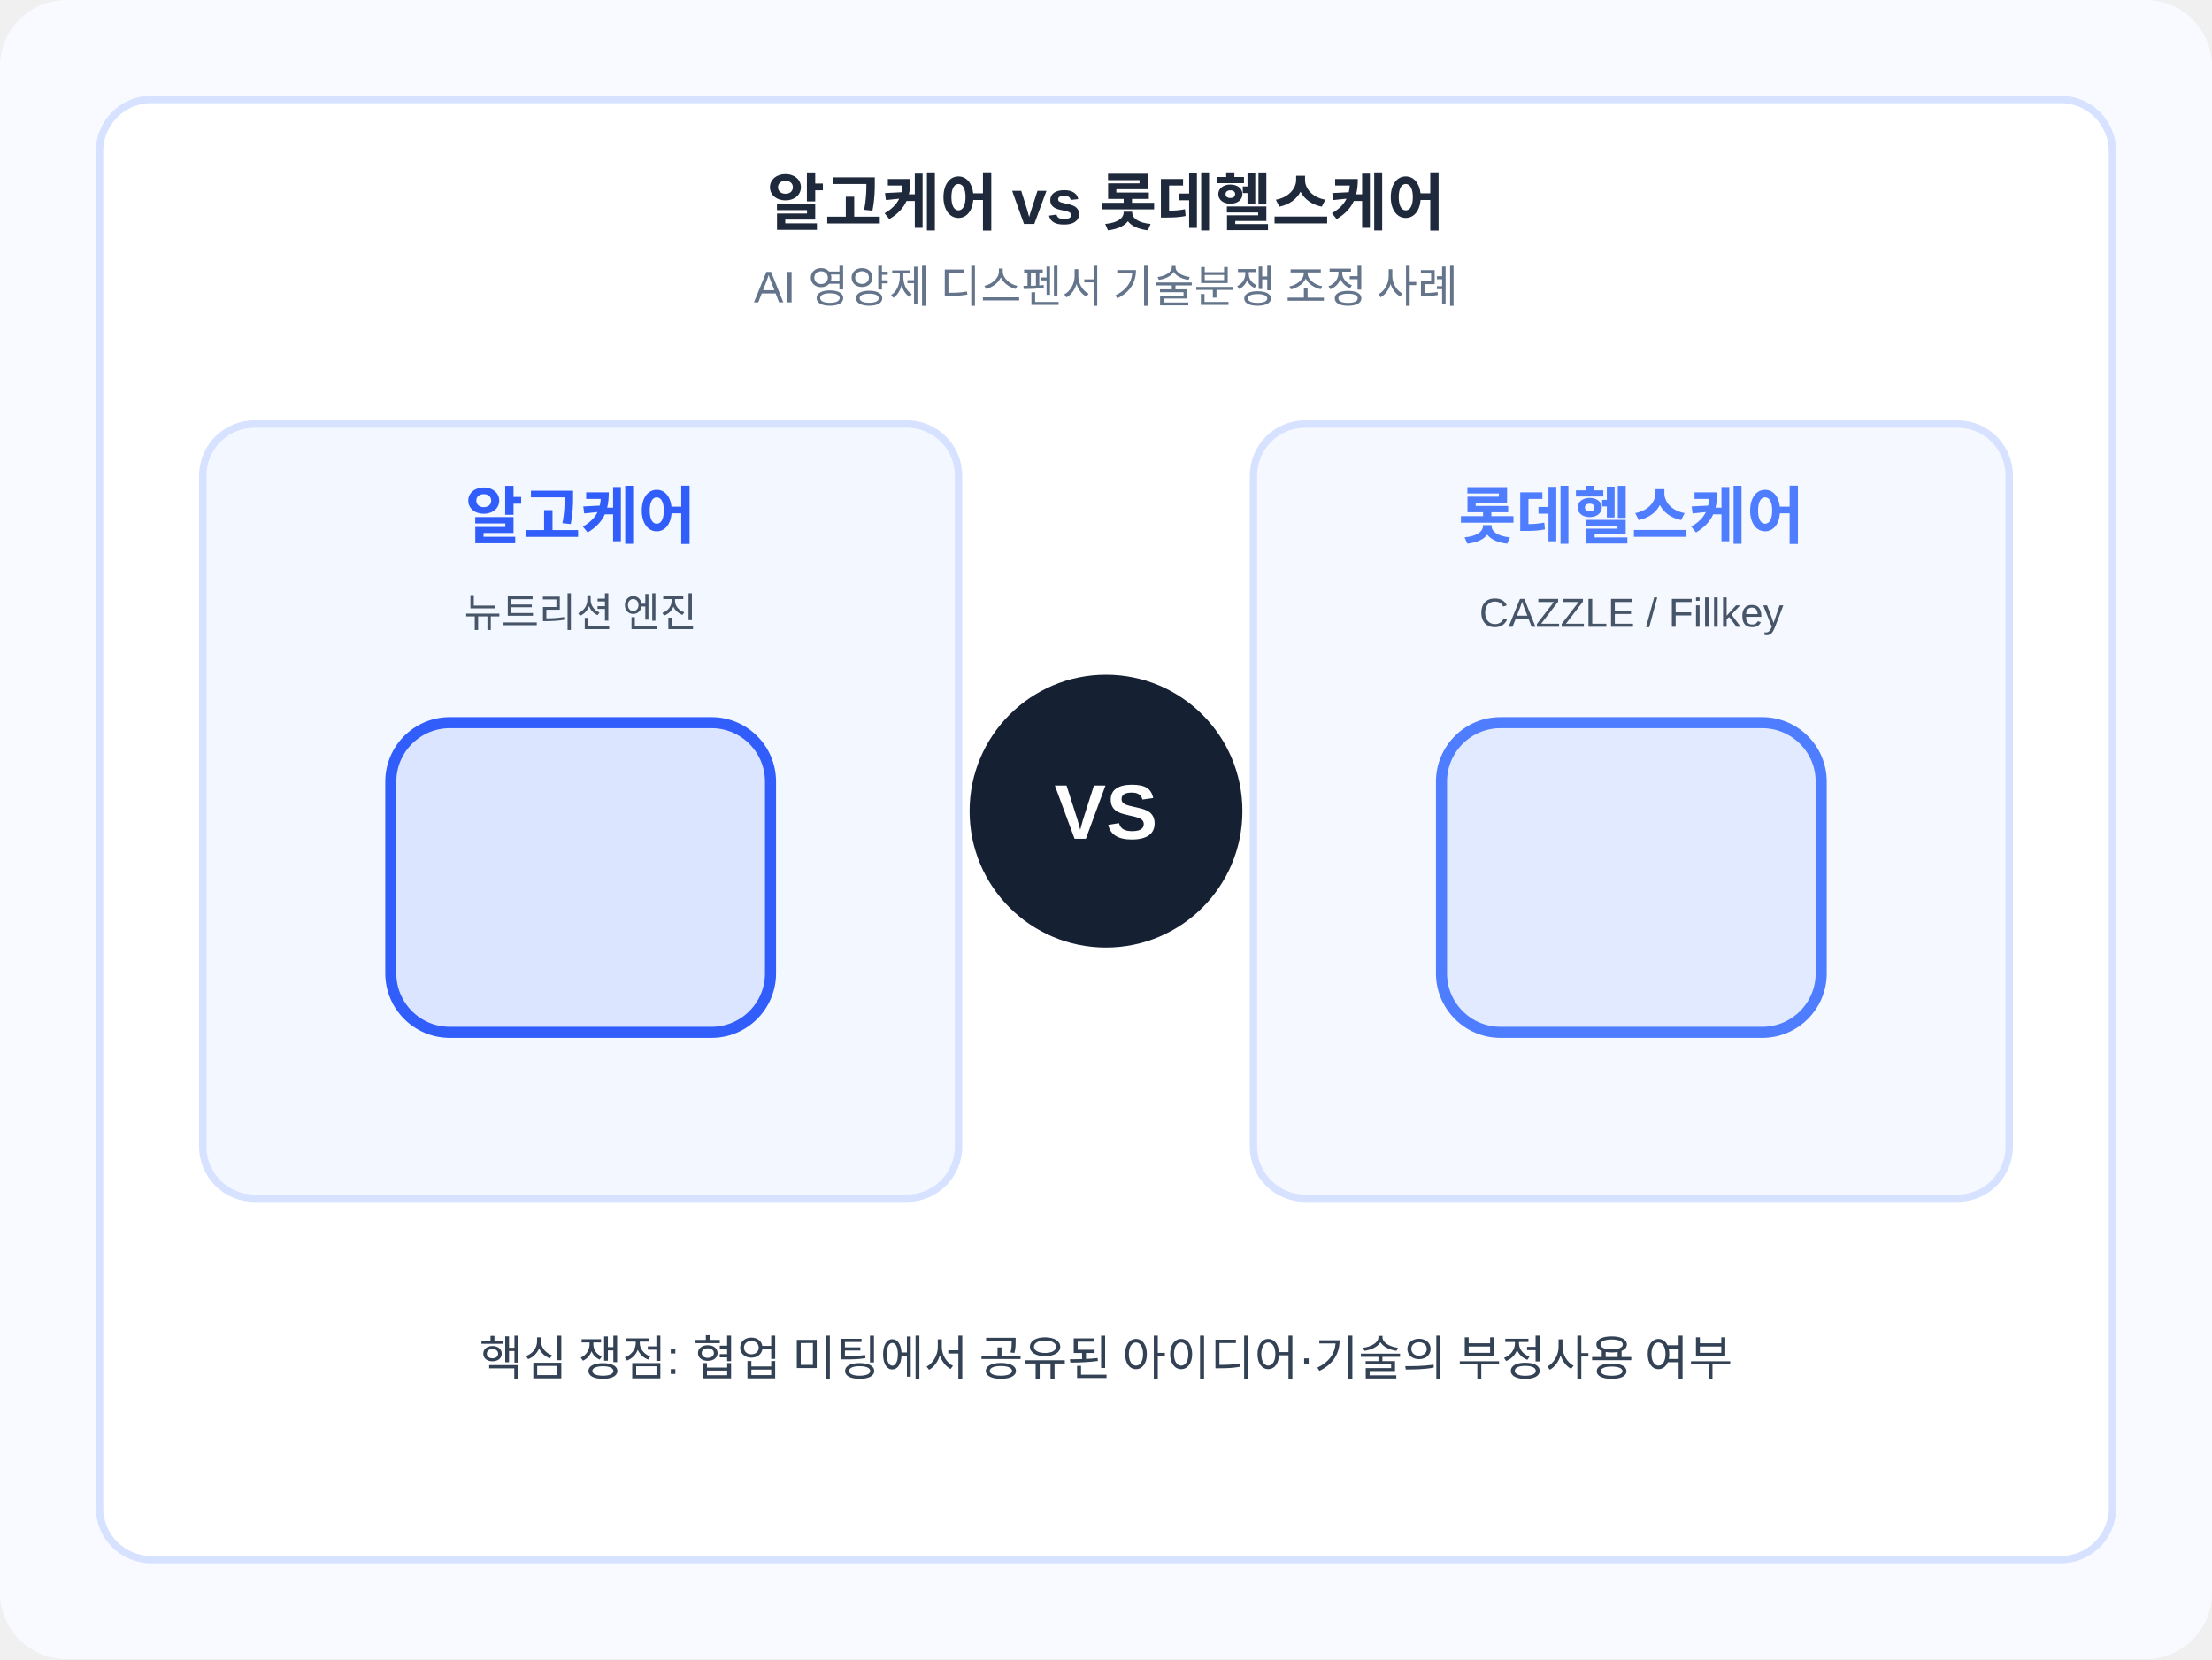
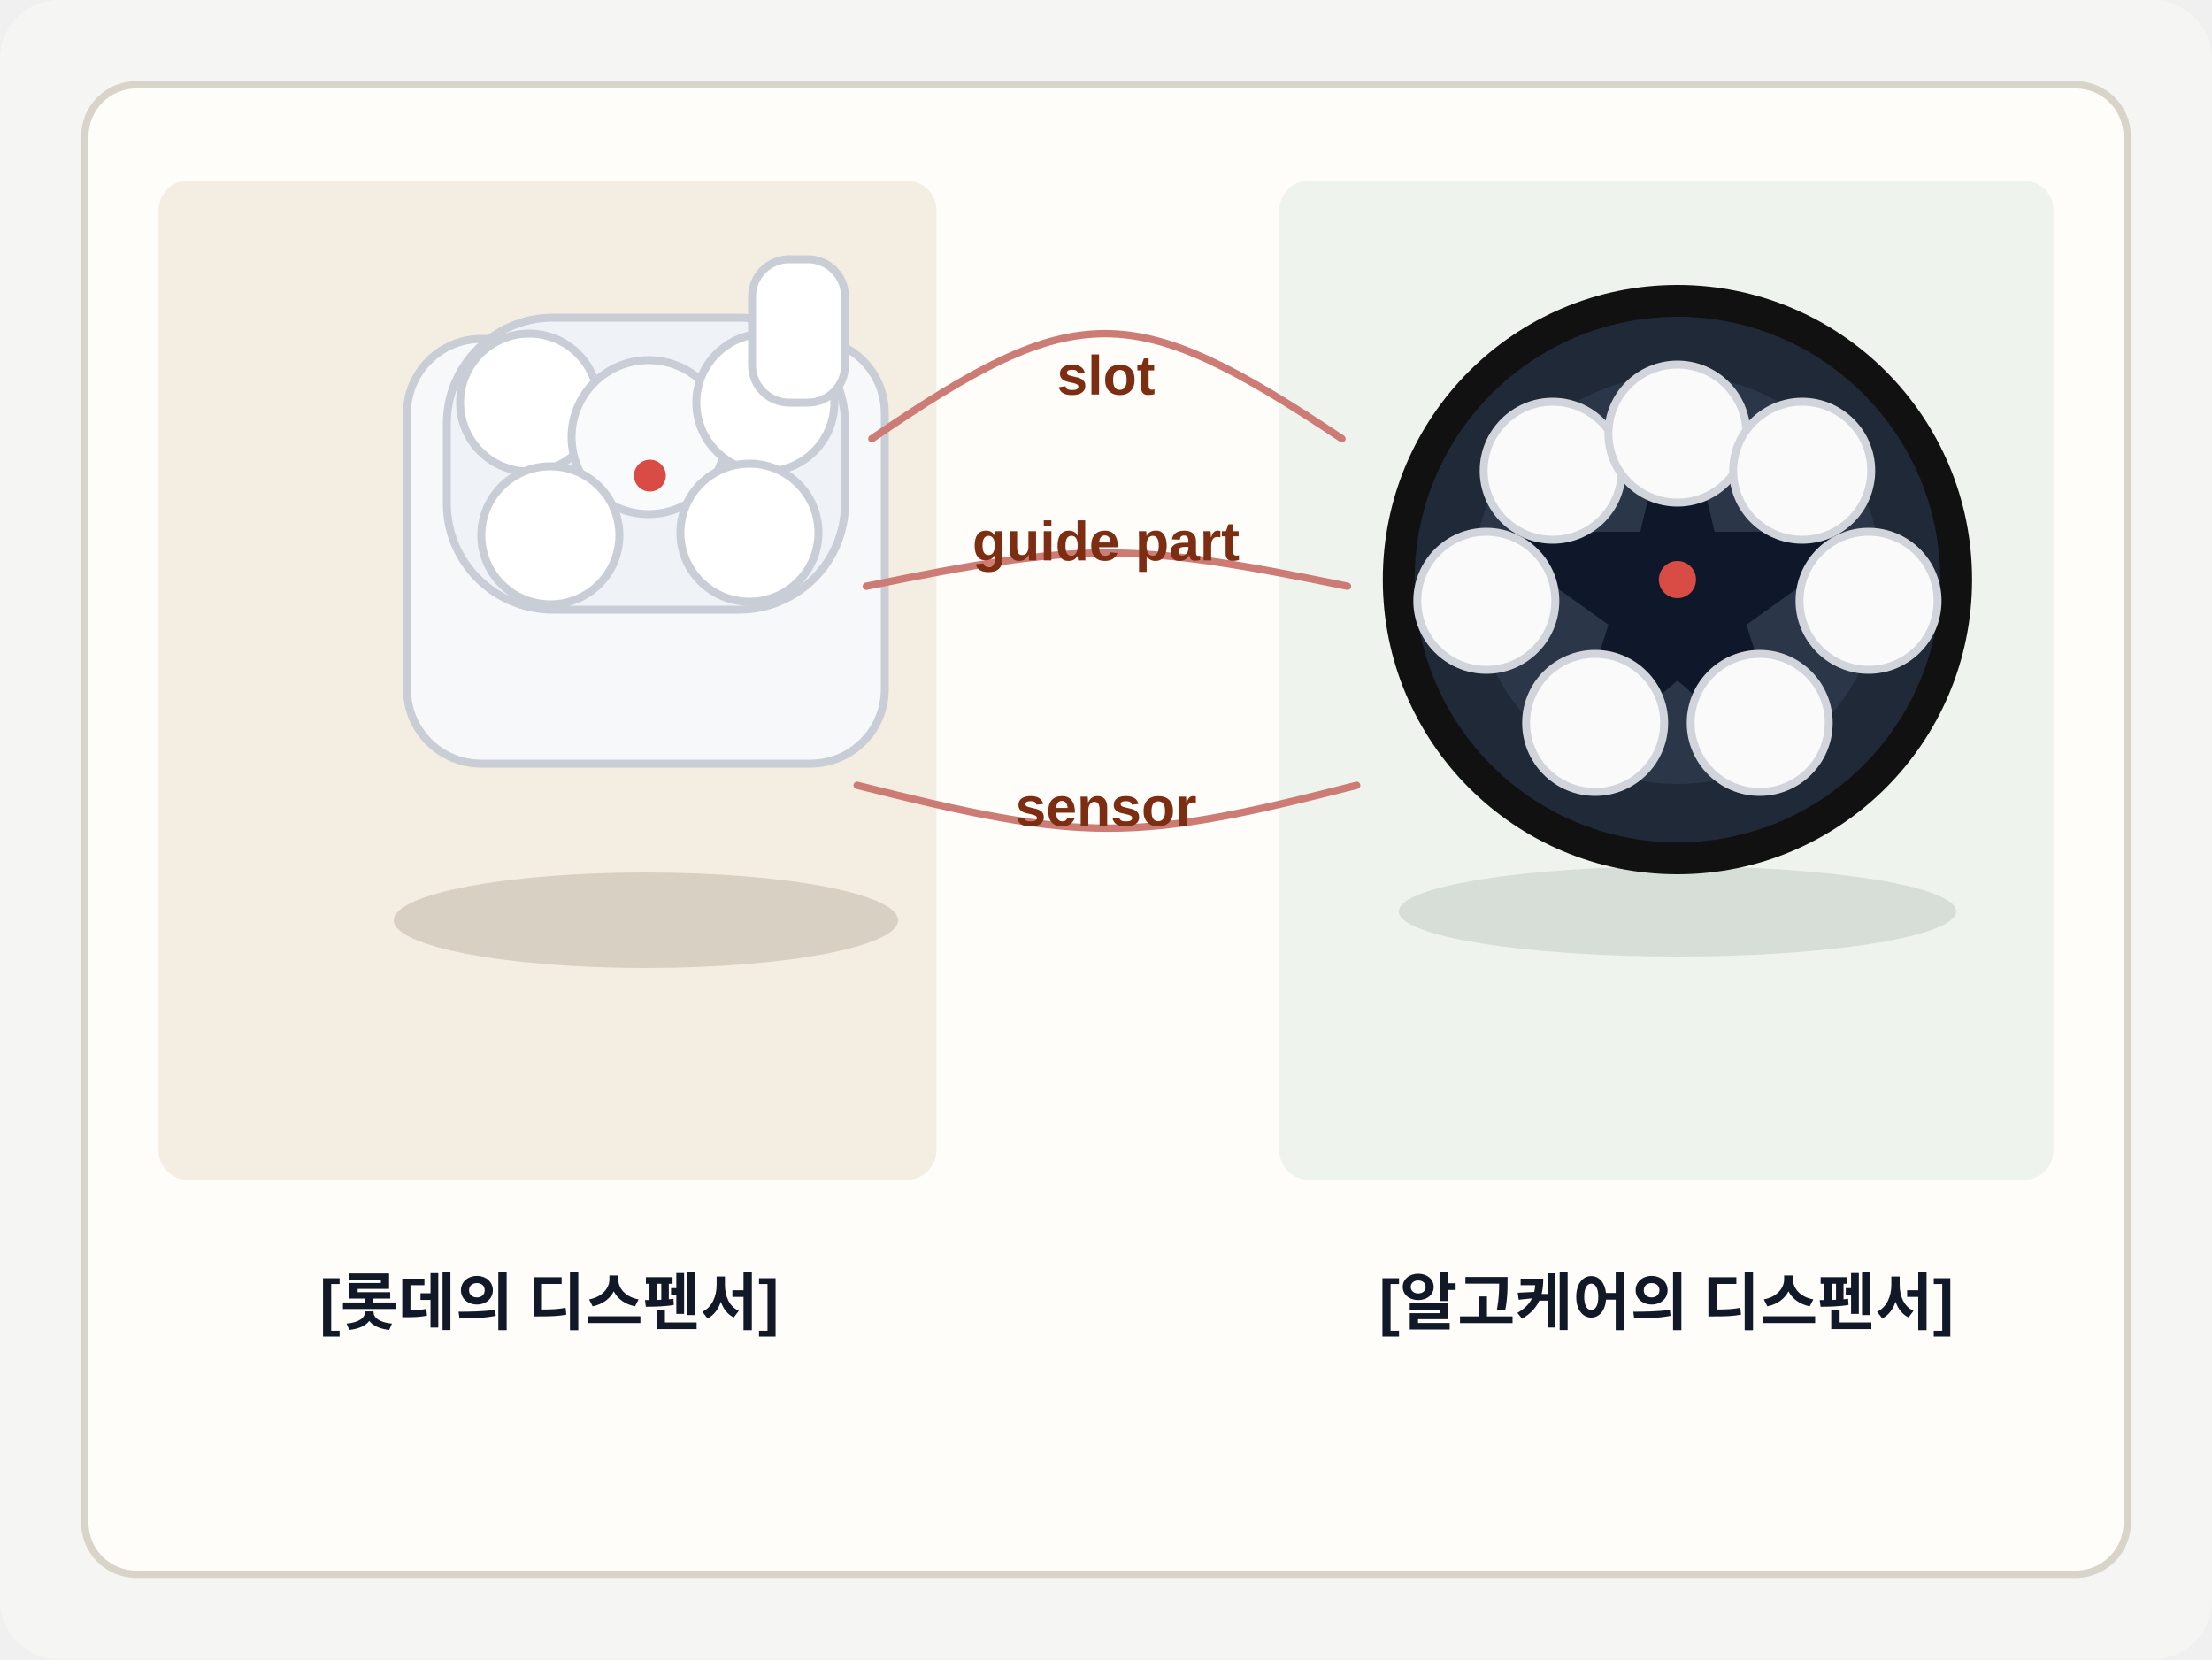
<svg xmlns="http://www.w3.org/2000/svg" width="1200" height="900" viewBox="0 0 1200 900" fill="none">
-   <rect width="1200" height="900" rx="36" fill="#F8FAFF" />
-   <rect x="54" y="54" width="1092" height="792" rx="28" fill="white" stroke="#D6E2FF" stroke-width="4" />
-   <text x="600" y="122" text-anchor="middle" font-family="Arial, Apple SD Gothic Neo, Malgun Gothic, sans-serif" font-size="34" font-weight="700" fill="#1E293B">알고케어 vs 롯데헬스케어</text>
-   <text x="600" y="164" text-anchor="middle" font-family="Arial, Apple SD Gothic Neo, Malgun Gothic, sans-serif" font-size="24" fill="#64748B">AI 영양제 디스펜서 기술분쟁 조정 사례</text>
-   <rect x="110" y="230" width="410" height="420" rx="28" fill="#F3F7FF" stroke="#D6E2FF" stroke-width="4" />
-   <rect x="680" y="230" width="410" height="420" rx="28" fill="#F5F8FF" stroke="#D6E2FF" stroke-width="4" />
-   <circle cx="600" cy="440" r="74" fill="#152033" />
-   <text x="600" y="455" text-anchor="middle" font-family="Arial, Apple SD Gothic Neo, Malgun Gothic, sans-serif" font-size="42" font-weight="700" fill="white">VS</text>
-   <text x="315" y="292" text-anchor="middle" font-family="Arial, Apple SD Gothic Neo, Malgun Gothic, sans-serif" font-size="34" font-weight="700" fill="#315EFB">알고케어</text>
-   <text x="885" y="292" text-anchor="middle" font-family="Arial, Apple SD Gothic Neo, Malgun Gothic, sans-serif" font-size="34" font-weight="700" fill="#4F7DFF">롯데헬스케어</text>
-   <text x="315" y="340" text-anchor="middle" font-family="Arial, Apple SD Gothic Neo, Malgun Gothic, sans-serif" font-size="22" fill="#475569">뉴트리션 엔진</text>
-   <text x="885" y="340" text-anchor="middle" font-family="Arial, Apple SD Gothic Neo, Malgun Gothic, sans-serif" font-size="22" fill="#475569">CAZZLE / Fillkey</text>
-   <rect x="212" y="392" width="206" height="168" rx="32" fill="#315EFB" fill-opacity="0.12" stroke="#315EFB" stroke-width="6" />
-   <rect x="782" y="392" width="206" height="168" rx="32" fill="#4F7DFF" fill-opacity="0.12" stroke="#4F7DFF" stroke-width="6" />
-   <text x="600" y="746" text-anchor="middle" font-family="Arial, Apple SD Gothic Neo, Malgun Gothic, sans-serif" font-size="26" fill="#334155">핵심 쟁점: 협업 미팅에서 공유된 아이디어·기술의 부정사용 여부</text>
+   <rect width="1200" height="900" rx="32" fill="#F5F5F3" />
+   <rect x="46" y="46" width="1108" height="808" rx="28" fill="#FFFDF9" stroke="#D9D4CA" stroke-width="4" />
+   <rect x="86" y="98" width="422" height="542" rx="16" fill="#F4EEE2" />
+   <rect x="694" y="98" width="420" height="542" rx="16" fill="#EEF3EE" />
+   <g transform="translate(120 132) scale(0.72)">
+     <ellipse cx="320" cy="510" rx="190" ry="36" fill="#D8D0C3" />
+     <rect x="140" y="72" width="360" height="320" rx="56" fill="#F7F8FA" stroke="#C8CDD6" stroke-width="6" />
+     <path d="M170 136C170 91.817 205.817 56 250 56H390C434.183 56 470 91.817 470 136V196C470 240.183 434.183 276 390 276H250C205.817 276 170 240.183 170 196V136Z" fill="#EFF2F6" stroke="#C8CDD6" stroke-width="6" />
+     <circle cx="232" cy="120" r="52" fill="#FFFFFF" stroke="#C8CDD6" stroke-width="6" />
+     <circle cx="322" cy="146" r="58" fill="#F8FAFC" stroke="#C8CDD6" stroke-width="6" />
+     <circle cx="410" cy="120" r="52" fill="#FFFFFF" stroke="#C8CDD6" stroke-width="6" />
+     <circle cx="248" cy="220" r="52" fill="#FFFFFF" stroke="#C8CDD6" stroke-width="6" />
+     <circle cx="398" cy="218" r="52" fill="#FFFFFF" stroke="#C8CDD6" stroke-width="6" />
+     <rect x="400" y="12" width="70" height="108" rx="28" fill="#FFFFFF" stroke="#C8CDD6" stroke-width="6" />
+     <circle cx="323" cy="175" r="12" fill="#D94B45" />
+   </g>
+   <g transform="translate(694 120) scale(0.72)">
+     <ellipse cx="300" cy="520" rx="210" ry="34" fill="#D7DDD7" />
+     <circle cx="300" cy="270" r="222" fill="#111111" />
+     <circle cx="300" cy="270" r="198" fill="#1F2937" />
+     <circle cx="300" cy="270" r="154" fill="#2B3648" />
+     <circle cx="300" cy="270" r="36" fill="#111827" />
+     <path d="M300 116L328 234L450 234L352 304L390 424L300 346L210 424L248 304L150 234L272 234L300 116Z" fill="#0F172A" />
+     <circle cx="206" cy="188" r="52" fill="#FAFAFA" stroke="#D1D5DB" stroke-width="6" />
+     <circle cx="300" cy="160" r="52" fill="#FAFAFA" stroke="#D1D5DB" stroke-width="6" />
+     <circle cx="394" cy="188" r="52" fill="#FAFAFA" stroke="#D1D5DB" stroke-width="6" />
+     <circle cx="444" cy="286" r="52" fill="#FAFAFA" stroke="#D1D5DB" stroke-width="6" />
+     <circle cx="362" cy="378" r="52" fill="#FAFAFA" stroke="#D1D5DB" stroke-width="6" />
+     <circle cx="238" cy="378" r="52" fill="#FAFAFA" stroke="#D1D5DB" stroke-width="6" />
+     <circle cx="156" cy="286" r="52" fill="#FAFAFA" stroke="#D1D5DB" stroke-width="6" />
+     <circle cx="300" cy="270" r="14" fill="#D94B45" />
+   </g>
+   <path d="M473 238C584 162 614 162 728 238" stroke="#CC7C74" stroke-width="4" stroke-linecap="round" />
+   <path d="M470 318C587 294 614 294 731 318" stroke="#CC7C74" stroke-width="4" stroke-linecap="round" />
+   <path d="M465 426C588 457 615 457 736 426" stroke="#CC7C74" stroke-width="4" stroke-linecap="round" />
+   <text x="600" y="214" text-anchor="middle" font-family="Arial, sans-serif" font-size="30" font-weight="700" fill="#7C2D12">slot</text>
+   <text x="600" y="304" text-anchor="middle" font-family="Arial, sans-serif" font-size="30" font-weight="700" fill="#7C2D12">guide part</text>
+   <text x="600" y="448" text-anchor="middle" font-family="Arial, sans-serif" font-size="30" font-weight="700" fill="#7C2D12">sensor</text>
+   <text x="298" y="718" text-anchor="middle" font-family="Arial, sans-serif" font-size="34" font-weight="700" fill="#111827">[롯데의 디스펜서]</text>
+   <text x="904" y="718" text-anchor="middle" font-family="Arial, sans-serif" font-size="34" font-weight="700" fill="#111827">[알고케어의 디스펜서]</text>
</svg>
